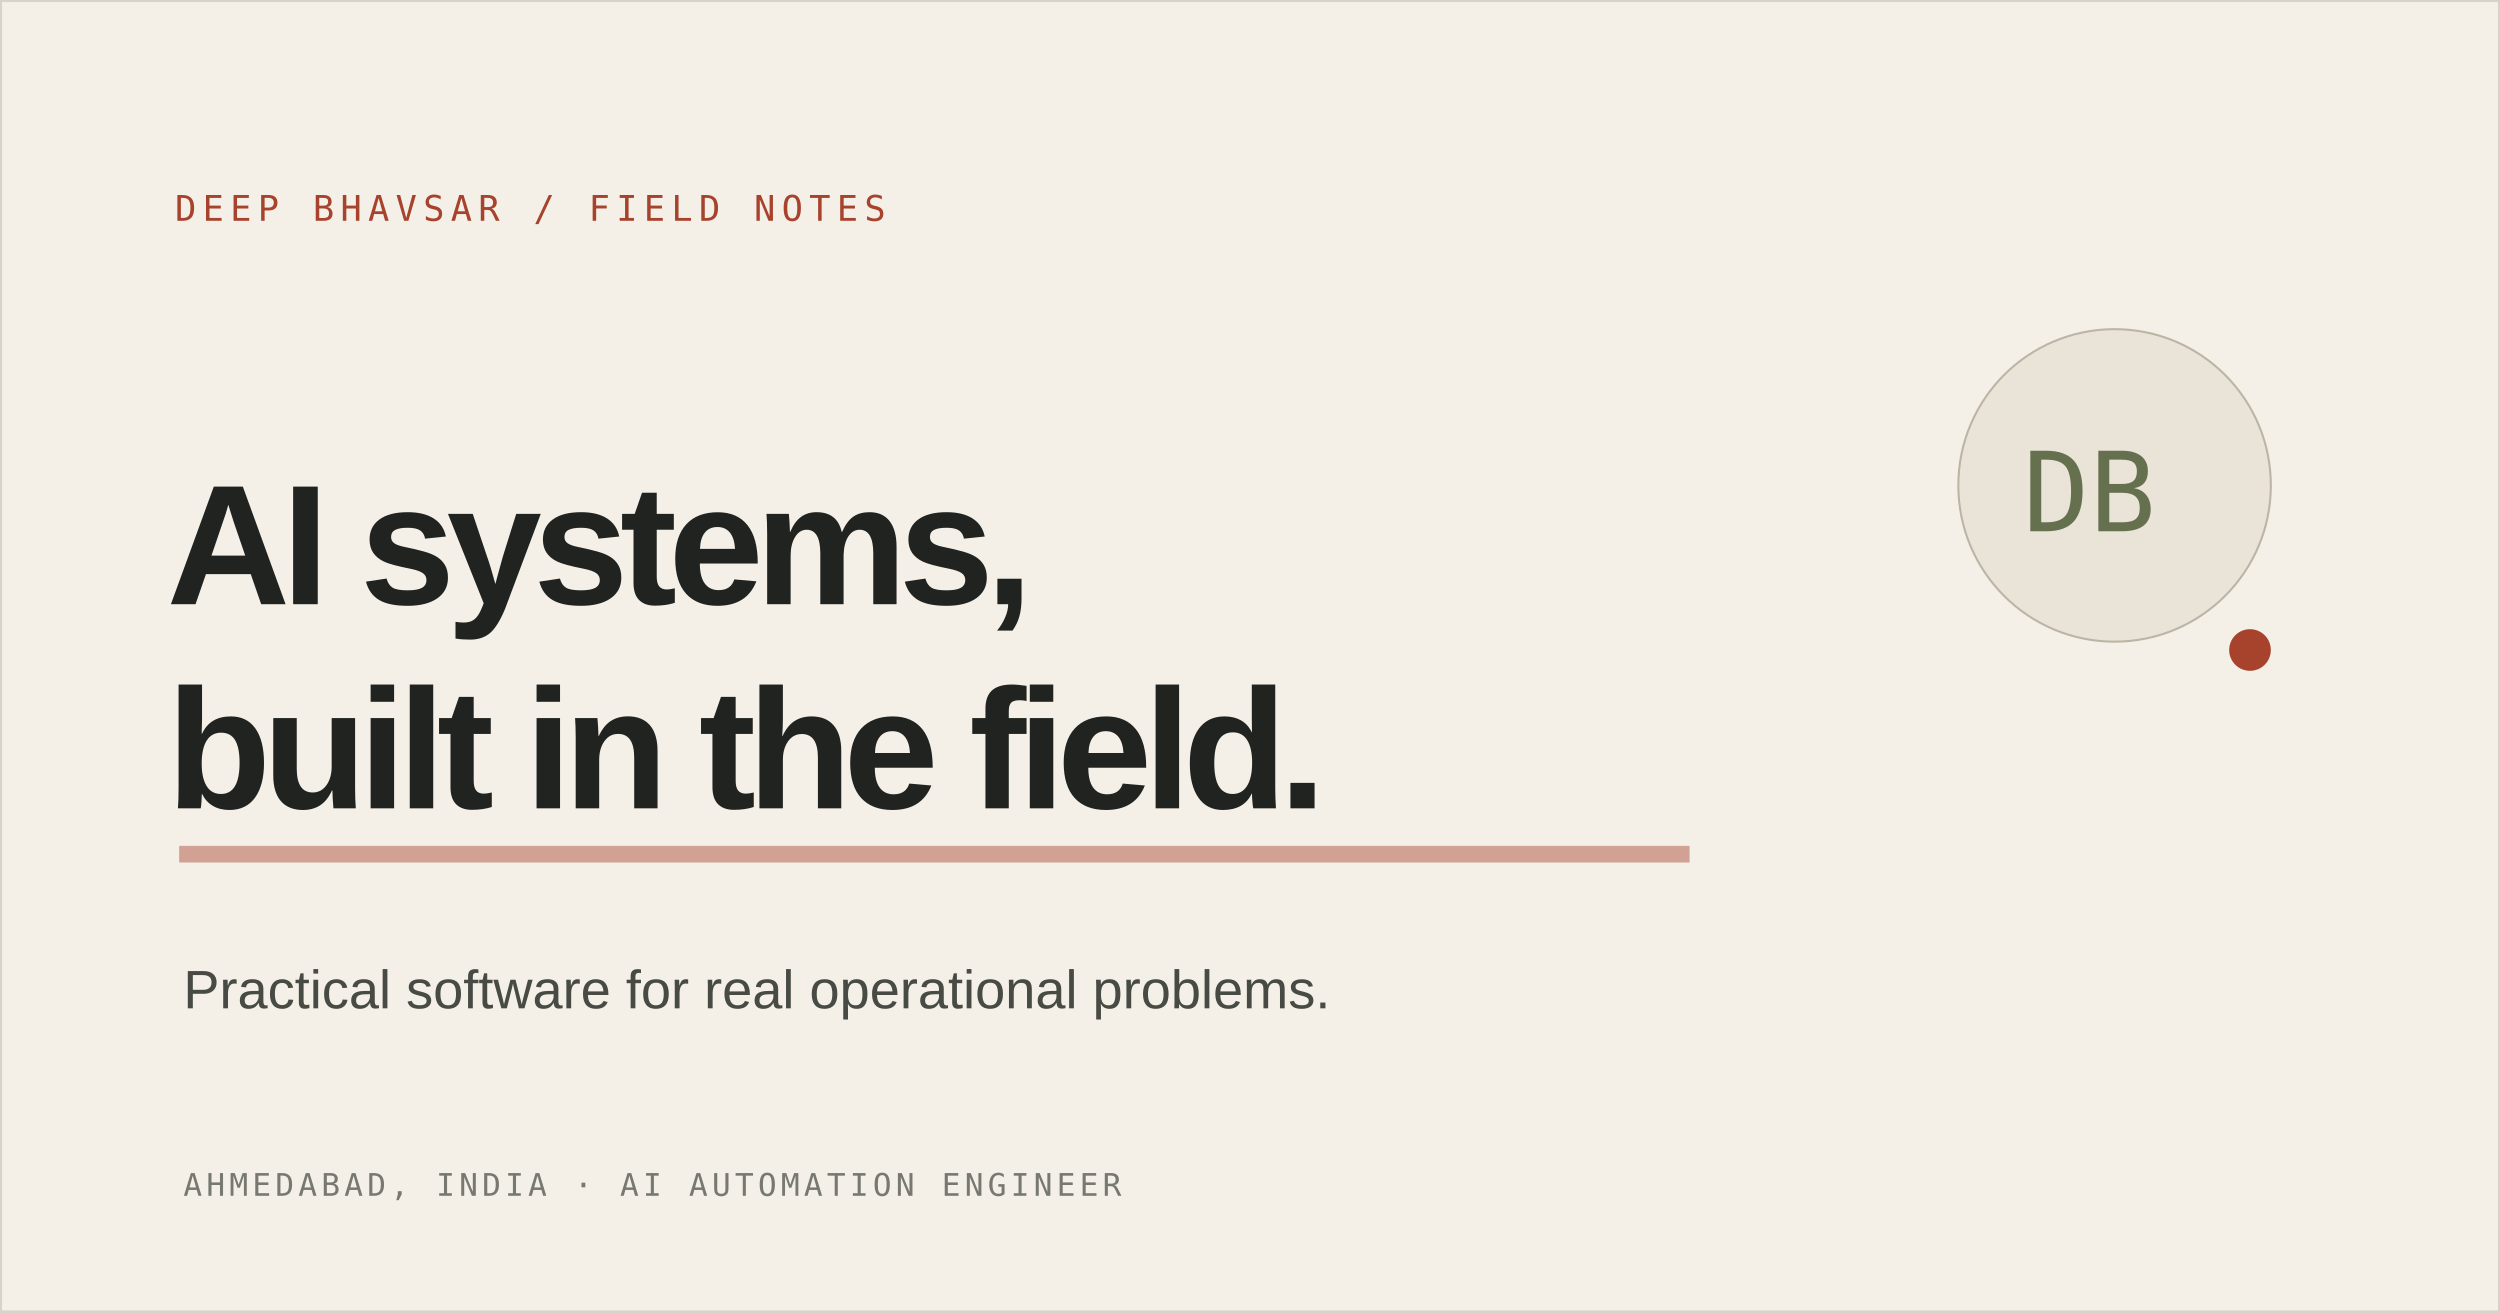
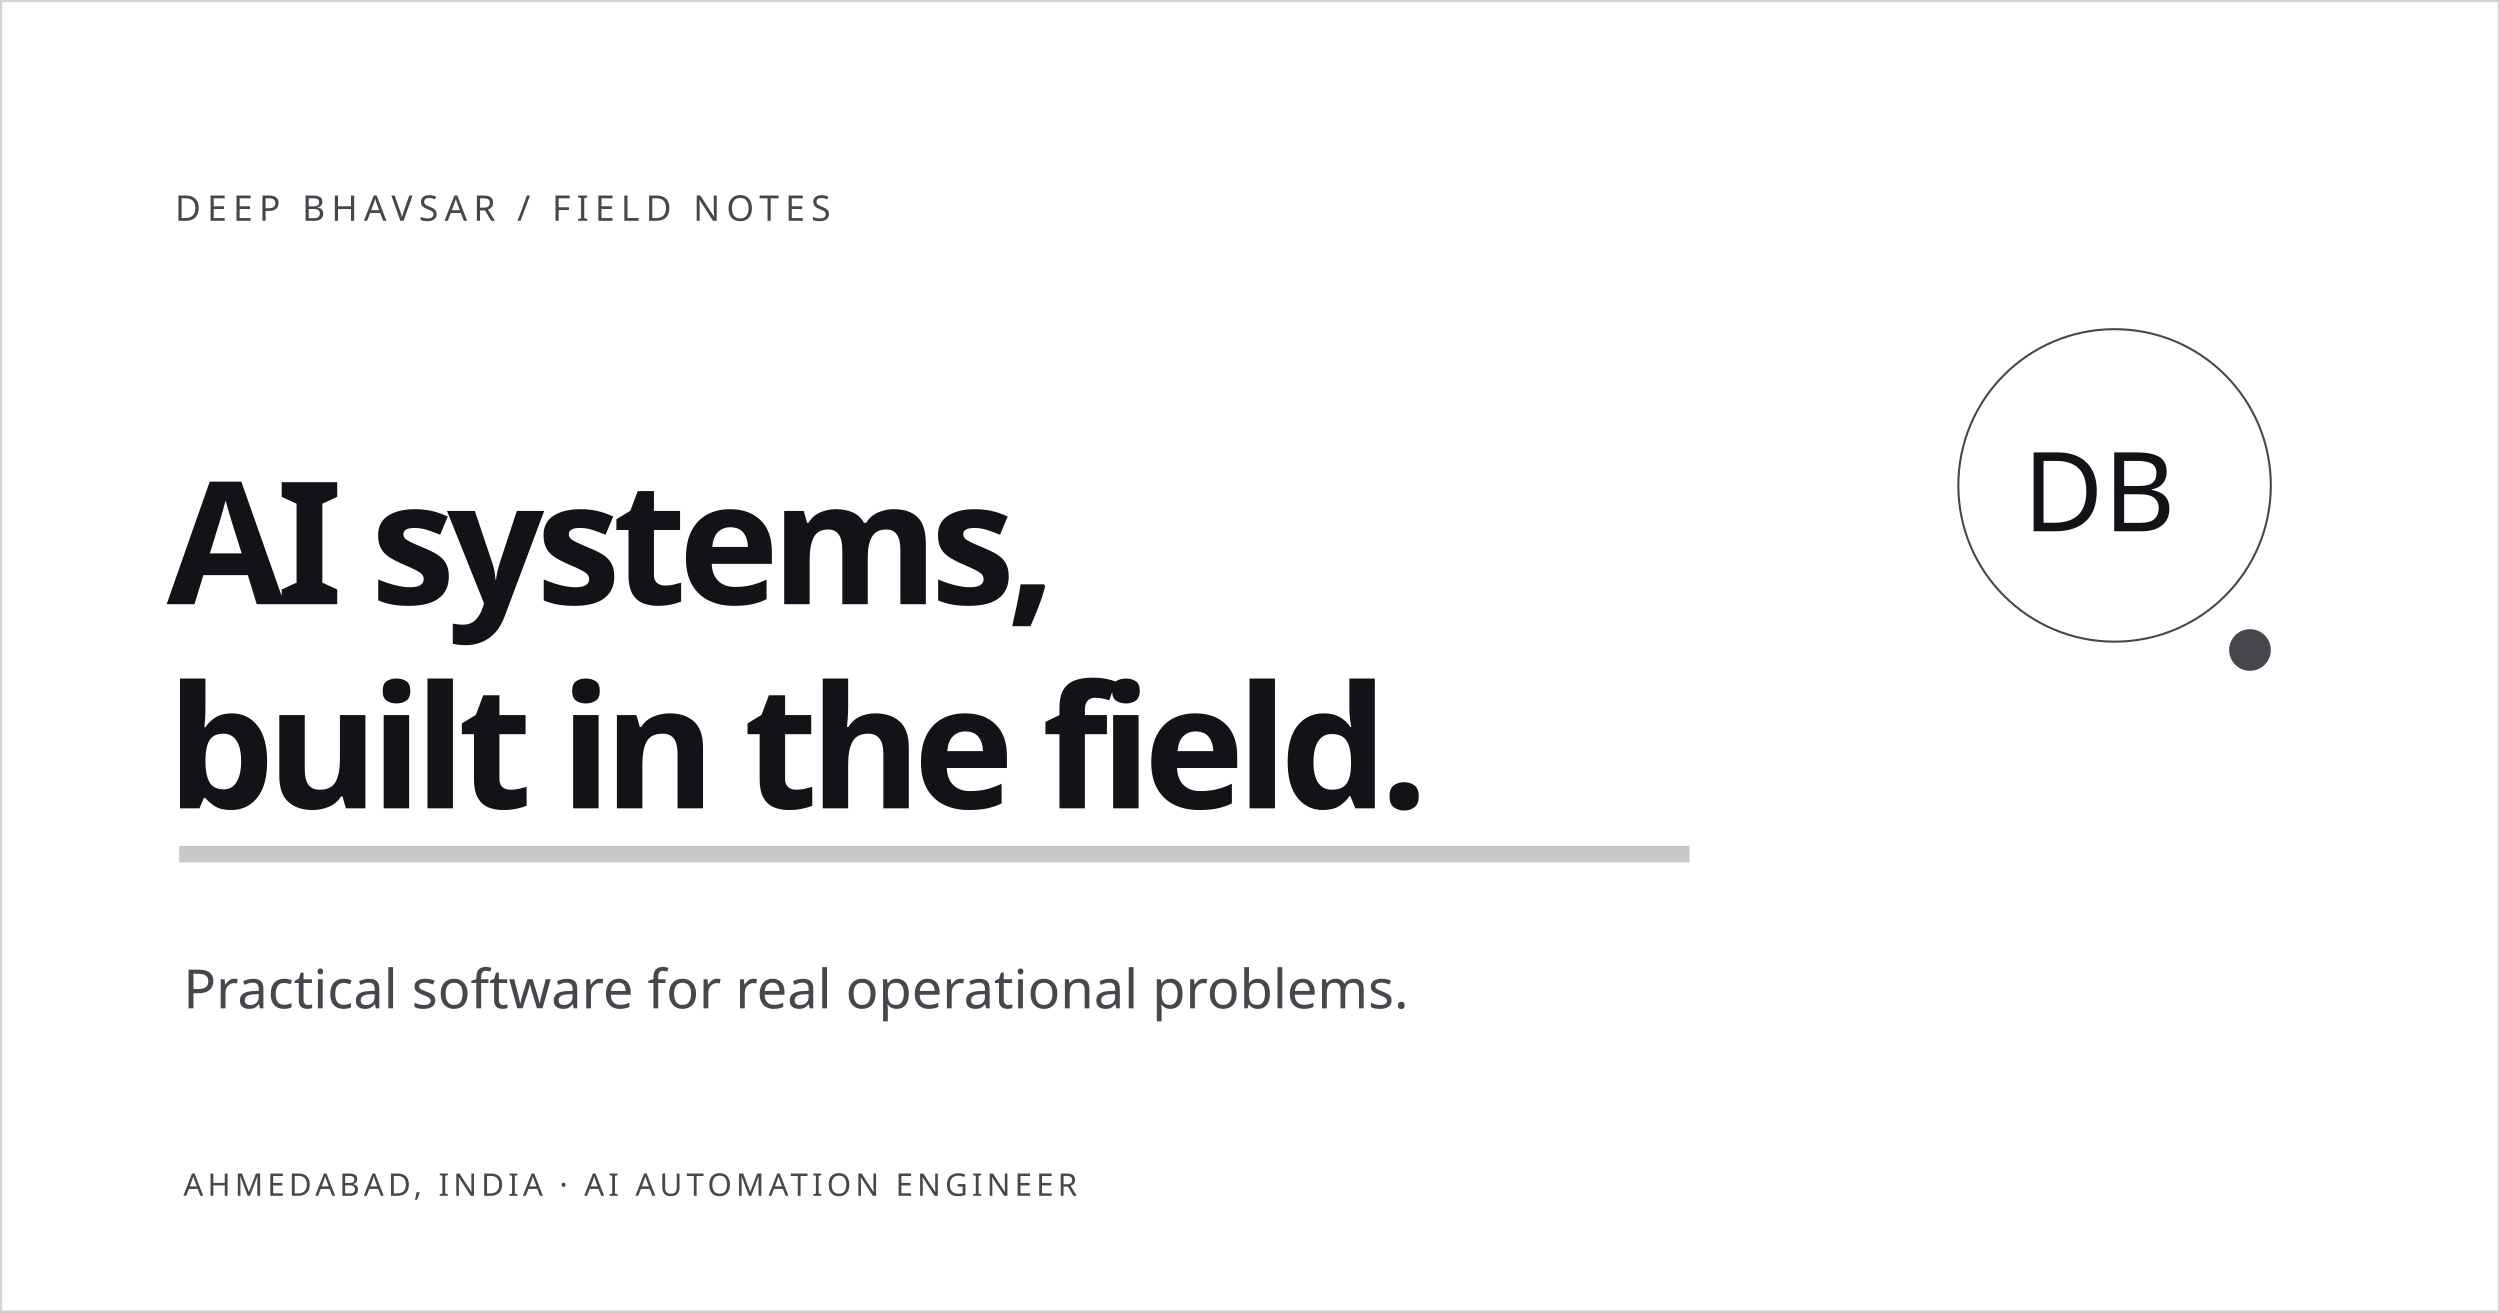
<svg xmlns="http://www.w3.org/2000/svg" width="1200" height="630" viewBox="0 0 1200 630">
-   <rect width="1200" height="630" fill="#f4f0e8" />
-   <path d="M0 0h1200v630H0z" fill="none" stroke="#d9d3c7" stroke-width="2" />
-   <text x="84" y="106" fill="#a7432d" font-family="monospace" font-size="17" letter-spacing="3">DEEP BHAVSAR / FIELD NOTES</text>
-   <text x="80" y="290" fill="#20231f" font-family="Arial,sans-serif" font-weight="700" font-size="82" letter-spacing="-4">AI systems,</text>
-   <text x="80" y="388" fill="#20231f" font-family="Arial,sans-serif" font-weight="700" font-size="82" letter-spacing="-4">built in the field.</text>
-   <path d="M86 410h725" stroke="#a7432d" stroke-width="8" opacity=".45" />
-   <text x="88" y="484" fill="#474b43" font-family="Arial,sans-serif" font-size="26">Practical software for real operational problems.</text>
-   <rect x="940" y="158" width="150" height="150" rx="75" fill="#eae4d8" stroke="#bcb4a5" />
-   <text x="971" y="255" fill="#65704e" font-family="monospace" font-size="53">DB</text>
-   <circle cx="1080" cy="312" r="10" fill="#a7432d" />
-   <text x="88" y="574" fill="#77786f" font-family="monospace" font-size="15" letter-spacing="2">AHMEDABAD, INDIA · AI AUTOMATION ENGINEER</text>
+   <rect width="1200" height="630" fill="#ffffff" />
+   <path d="M0 0h1200v630H0z" fill="none" stroke="#45474d" stroke-width="2" opacity=".24" />
+   <text x="84" y="106" fill="#45474d" font-family="sans-serif" font-size="17" letter-spacing="3">DEEP BHAVSAR / FIELD NOTES</text>
+   <text x="80" y="290" fill="#121317" font-family="sans-serif" font-weight="700" font-size="82" letter-spacing="-4">AI systems,</text>
+   <text x="80" y="388" fill="#121317" font-family="sans-serif" font-weight="700" font-size="82" letter-spacing="-4">built in the field.</text>
+   <path d="M86 410h725" stroke="#45474d" stroke-width="8" opacity=".3" />
+   <text x="88" y="484" fill="#45474d" font-family="sans-serif" font-size="26">Practical software for real operational problems.</text>
+   <rect x="940" y="158" width="150" height="150" rx="75" fill="#ffffff" stroke="#45474d" />
+   <text x="971" y="255" fill="#121317" font-family="sans-serif" font-size="53">DB</text>
+   <circle cx="1080" cy="312" r="10" fill="#45474d" />
+   <text x="88" y="574" fill="#45474d" font-family="sans-serif" font-size="15" letter-spacing="2">AHMEDABAD, INDIA · AI AUTOMATION ENGINEER</text>
</svg>
